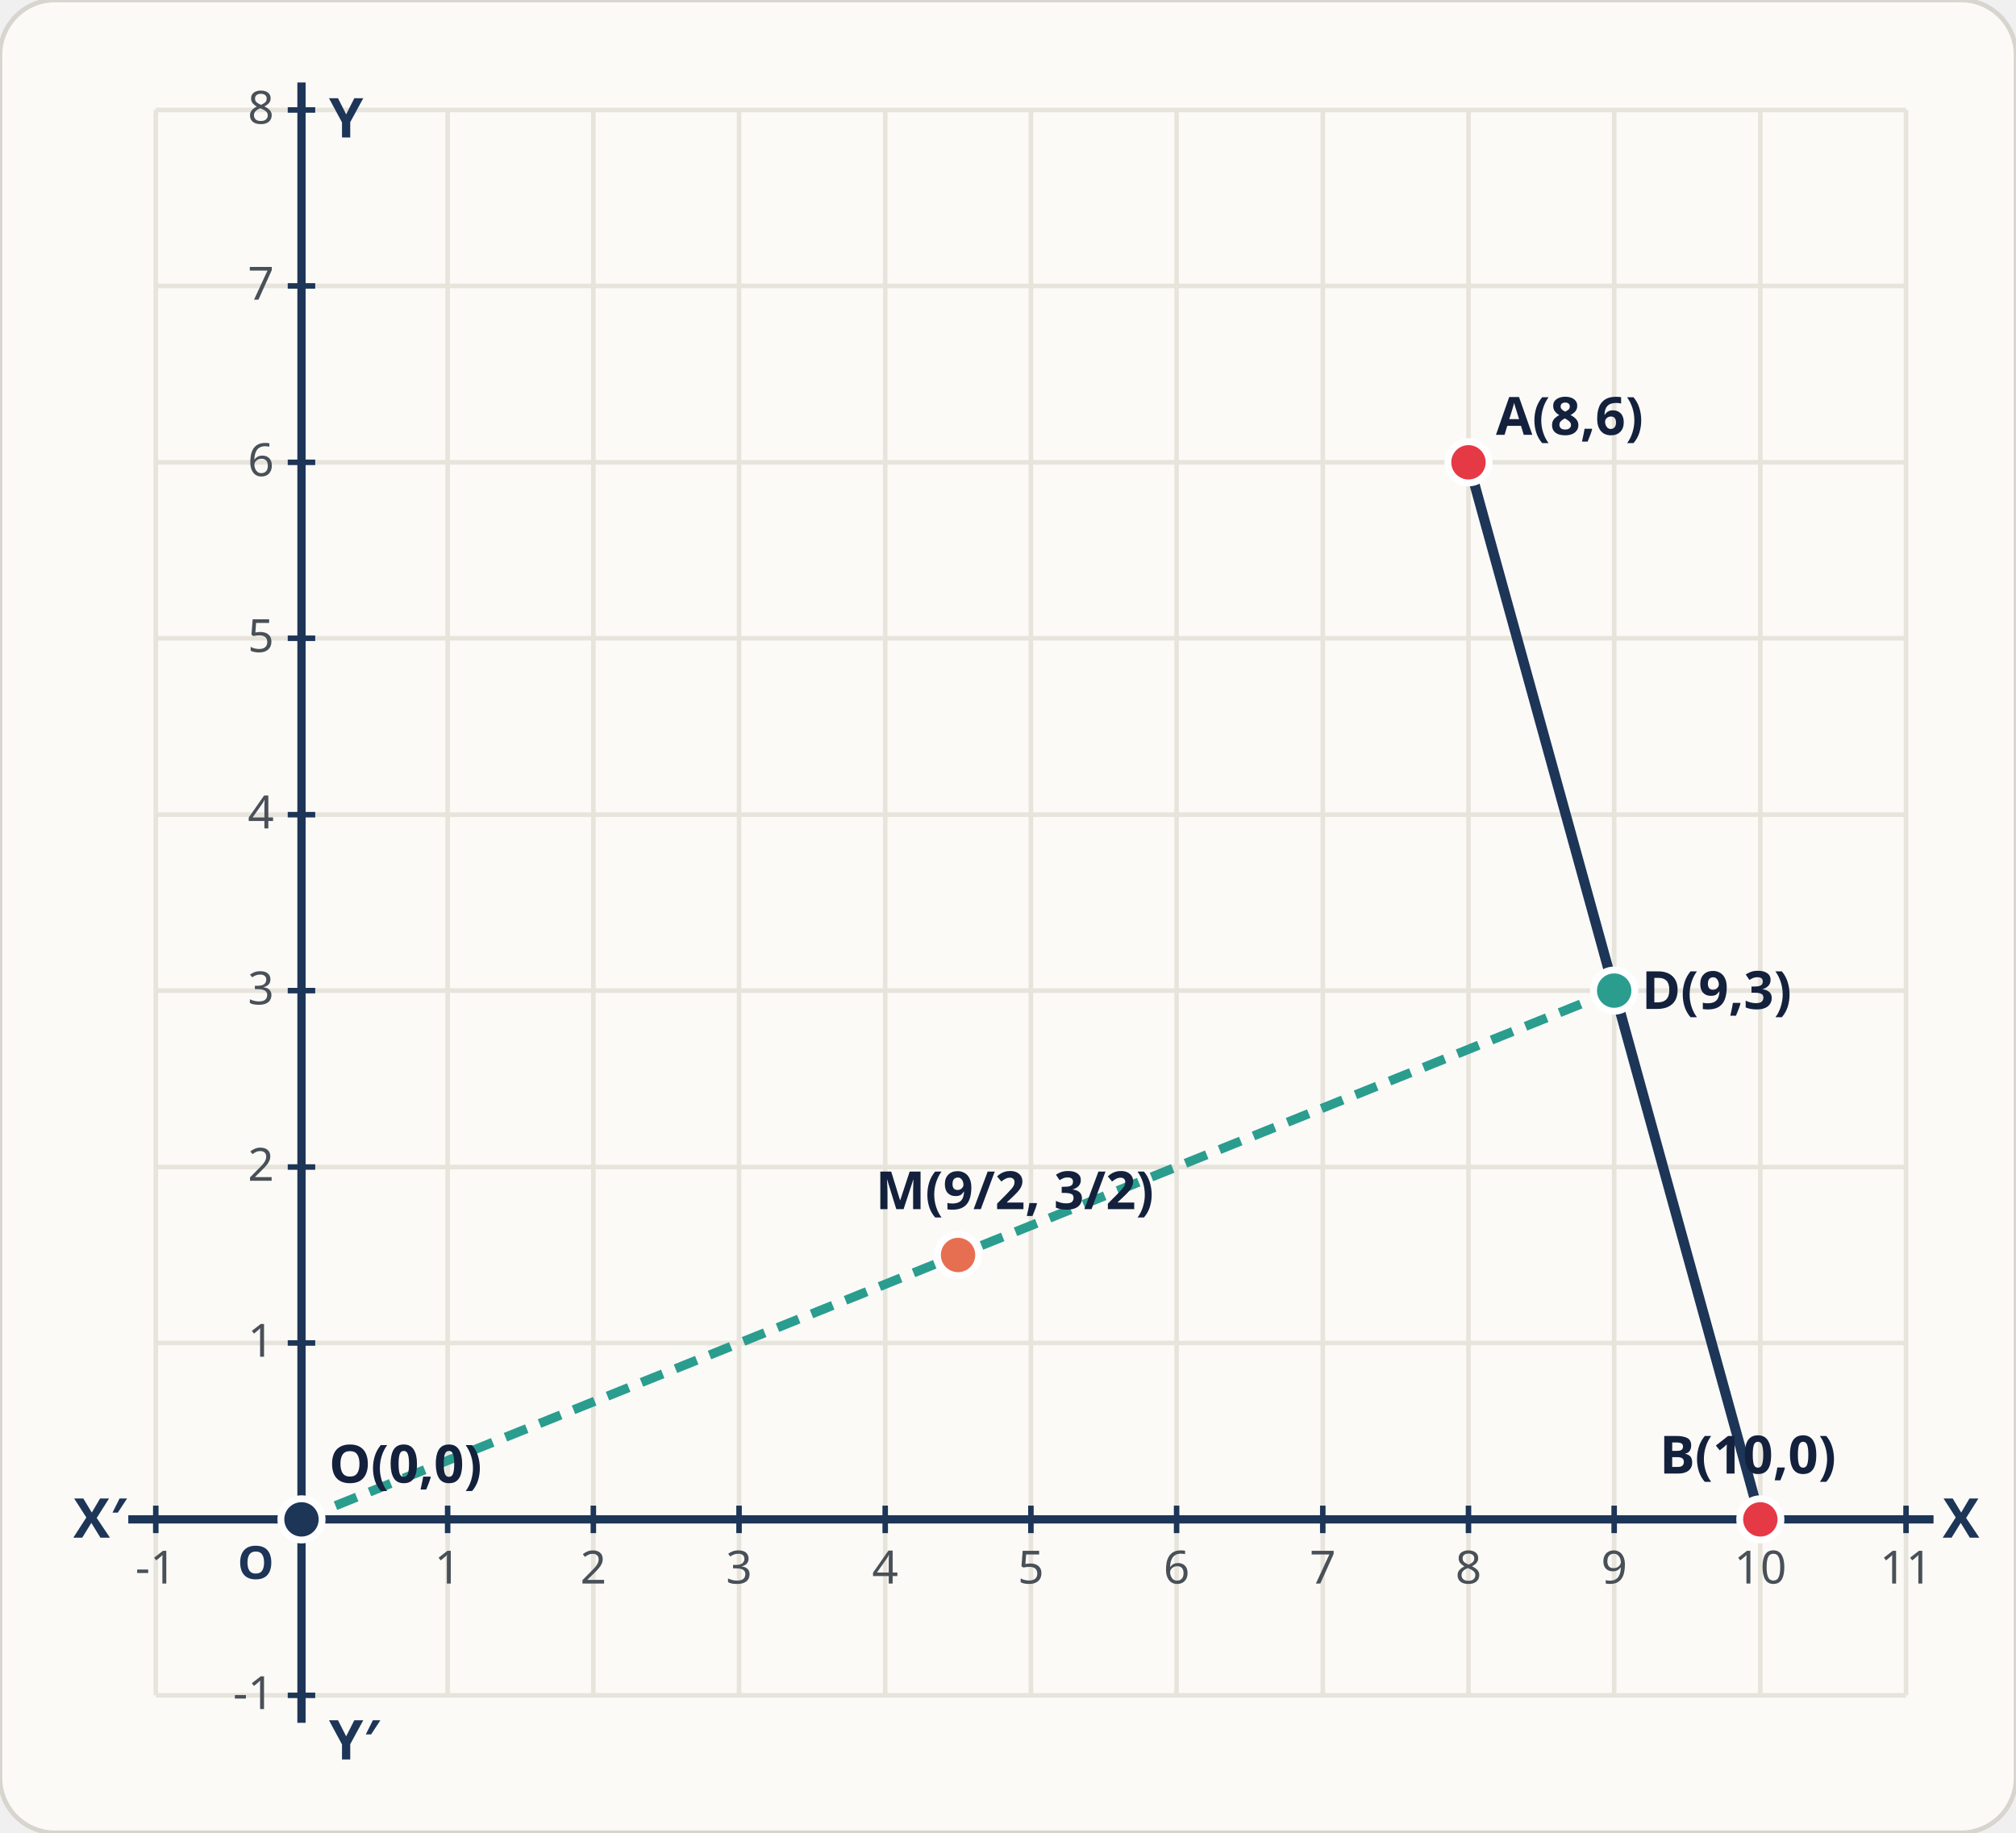
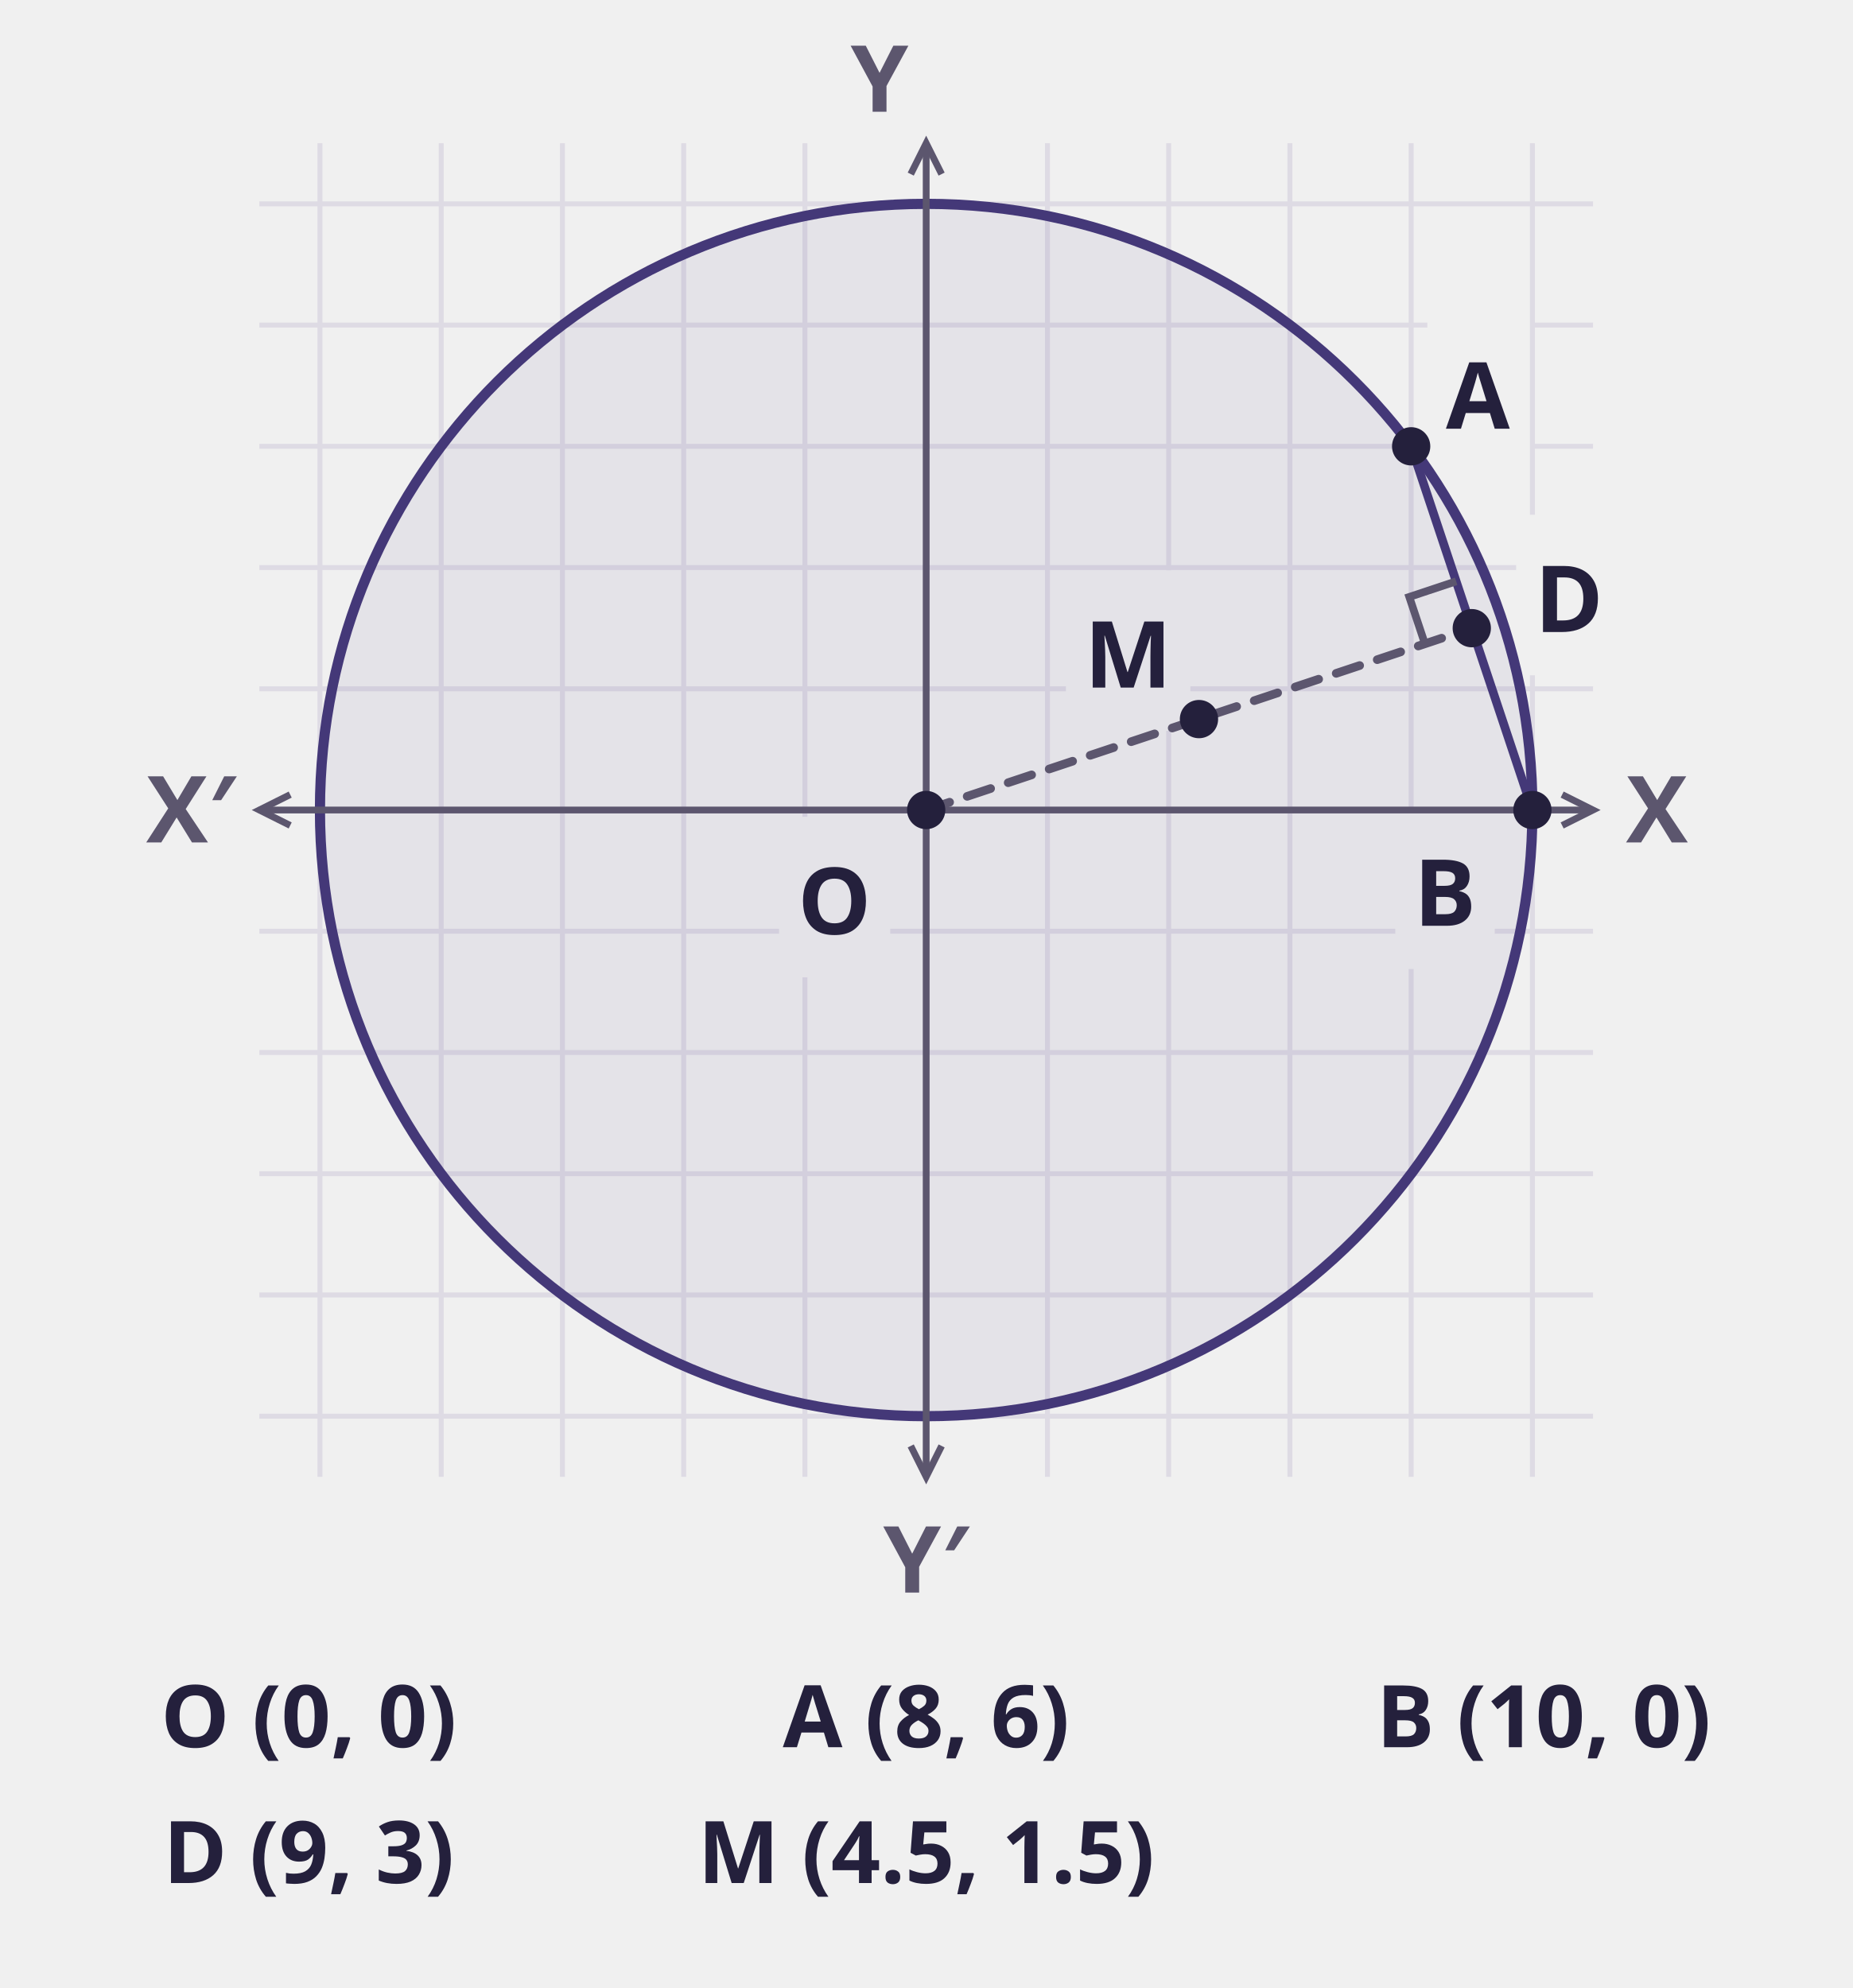
- <svg xmlns="http://www.w3.org/2000/svg" viewBox="0 0 440 400" width="440" height="400" role="img" aria-label="Chord AB, perpendicular OD from origin, and midpoint M of OD">
-   <rect width="440" height="400" rx="12" fill="#fbfaf7" stroke="#d8d5ce" />
-   <line x1="34.0" y1="24" x2="34.0" y2="370" stroke="#e7e4dc" stroke-width="1" />
-   <line x1="65.8" y1="24" x2="65.8" y2="370" stroke="#e7e4dc" stroke-width="1" />
-   <line x1="97.7" y1="24" x2="97.7" y2="370" stroke="#e7e4dc" stroke-width="1" />
-   <line x1="129.5" y1="24" x2="129.5" y2="370" stroke="#e7e4dc" stroke-width="1" />
-   <line x1="161.3" y1="24" x2="161.3" y2="370" stroke="#e7e4dc" stroke-width="1" />
-   <line x1="193.2" y1="24" x2="193.2" y2="370" stroke="#e7e4dc" stroke-width="1" />
-   <line x1="225.0" y1="24" x2="225.0" y2="370" stroke="#e7e4dc" stroke-width="1" />
-   <line x1="256.8" y1="24" x2="256.8" y2="370" stroke="#e7e4dc" stroke-width="1" />
-   <line x1="288.7" y1="24" x2="288.7" y2="370" stroke="#e7e4dc" stroke-width="1" />
-   <line x1="320.5" y1="24" x2="320.5" y2="370" stroke="#e7e4dc" stroke-width="1" />
-   <line x1="352.3" y1="24" x2="352.3" y2="370" stroke="#e7e4dc" stroke-width="1" />
-   <line x1="384.2" y1="24" x2="384.2" y2="370" stroke="#e7e4dc" stroke-width="1" />
-   <line x1="416.0" y1="24" x2="416.0" y2="370" stroke="#e7e4dc" stroke-width="1" />
-   <line x1="34" y1="370.0" x2="416" y2="370.0" stroke="#e7e4dc" stroke-width="1" />
-   <line x1="34" y1="331.6" x2="416" y2="331.6" stroke="#e7e4dc" stroke-width="1" />
-   <line x1="34" y1="293.1" x2="416" y2="293.1" stroke="#e7e4dc" stroke-width="1" />
-   <line x1="34" y1="254.7" x2="416" y2="254.7" stroke="#e7e4dc" stroke-width="1" />
-   <line x1="34" y1="216.2" x2="416" y2="216.2" stroke="#e7e4dc" stroke-width="1" />
-   <line x1="34" y1="177.8" x2="416" y2="177.8" stroke="#e7e4dc" stroke-width="1" />
-   <line x1="34" y1="139.3" x2="416" y2="139.3" stroke="#e7e4dc" stroke-width="1" />
-   <line x1="34" y1="100.9" x2="416" y2="100.9" stroke="#e7e4dc" stroke-width="1" />
-   <line x1="34" y1="62.4" x2="416" y2="62.4" stroke="#e7e4dc" stroke-width="1" />
-   <line x1="34" y1="24.0" x2="416" y2="24.0" stroke="#e7e4dc" stroke-width="1" />
-   <line x1="65.8" y1="18" x2="65.8" y2="376" stroke="#1d3557" stroke-width="1.8" />
-   <text x="71.8" y="30" font-family="system-ui,sans-serif" font-size="12" font-weight="700" fill="#1d3557">Y</text>
-   <text x="71.8" y="384" font-family="system-ui,sans-serif" font-size="12" font-weight="700" fill="#1d3557">Y′</text>
-   <line x1="28" y1="331.6" x2="422" y2="331.6" stroke="#1d3557" stroke-width="1.8" />
-   <text x="424" y="335.6" font-family="system-ui,sans-serif" font-size="12" font-weight="700" fill="#1d3557">X</text>
-   <text x="16" y="335.6" font-family="system-ui,sans-serif" font-size="12" font-weight="700" fill="#1d3557">X′</text>
-   <line x1="34.0" y1="328.6" x2="34.0" y2="334.6" stroke="#1d3557" stroke-width="1.2" />
-   <text x="34.0" y="345.6" text-anchor="middle" font-family="system-ui,sans-serif" font-size="10" fill="#495057">-1</text>
-   <line x1="97.7" y1="328.6" x2="97.7" y2="334.6" stroke="#1d3557" stroke-width="1.2" />
-   <text x="97.7" y="345.6" text-anchor="middle" font-family="system-ui,sans-serif" font-size="10" fill="#495057">1</text>
-   <line x1="129.5" y1="328.6" x2="129.5" y2="334.6" stroke="#1d3557" stroke-width="1.2" />
-   <text x="129.5" y="345.6" text-anchor="middle" font-family="system-ui,sans-serif" font-size="10" fill="#495057">2</text>
-   <line x1="161.3" y1="328.6" x2="161.3" y2="334.6" stroke="#1d3557" stroke-width="1.2" />
-   <text x="161.3" y="345.6" text-anchor="middle" font-family="system-ui,sans-serif" font-size="10" fill="#495057">3</text>
-   <line x1="193.2" y1="328.6" x2="193.2" y2="334.6" stroke="#1d3557" stroke-width="1.2" />
-   <text x="193.2" y="345.6" text-anchor="middle" font-family="system-ui,sans-serif" font-size="10" fill="#495057">4</text>
-   <line x1="225.0" y1="328.6" x2="225.0" y2="334.6" stroke="#1d3557" stroke-width="1.2" />
-   <text x="225.0" y="345.6" text-anchor="middle" font-family="system-ui,sans-serif" font-size="10" fill="#495057">5</text>
-   <line x1="256.8" y1="328.6" x2="256.8" y2="334.6" stroke="#1d3557" stroke-width="1.2" />
-   <text x="256.8" y="345.6" text-anchor="middle" font-family="system-ui,sans-serif" font-size="10" fill="#495057">6</text>
-   <line x1="288.7" y1="328.6" x2="288.7" y2="334.6" stroke="#1d3557" stroke-width="1.2" />
-   <text x="288.7" y="345.6" text-anchor="middle" font-family="system-ui,sans-serif" font-size="10" fill="#495057">7</text>
-   <line x1="320.5" y1="328.6" x2="320.5" y2="334.6" stroke="#1d3557" stroke-width="1.2" />
-   <text x="320.5" y="345.6" text-anchor="middle" font-family="system-ui,sans-serif" font-size="10" fill="#495057">8</text>
-   <line x1="352.3" y1="328.6" x2="352.3" y2="334.6" stroke="#1d3557" stroke-width="1.2" />
-   <text x="352.3" y="345.6" text-anchor="middle" font-family="system-ui,sans-serif" font-size="10" fill="#495057">9</text>
-   <line x1="384.2" y1="328.6" x2="384.2" y2="334.6" stroke="#1d3557" stroke-width="1.2" />
-   <text x="384.2" y="345.6" text-anchor="middle" font-family="system-ui,sans-serif" font-size="10" fill="#495057">10</text>
-   <line x1="416.0" y1="328.6" x2="416.0" y2="334.6" stroke="#1d3557" stroke-width="1.2" />
-   <text x="416.0" y="345.6" text-anchor="middle" font-family="system-ui,sans-serif" font-size="10" fill="#495057">11</text>
-   <line x1="62.8" y1="370.0" x2="68.8" y2="370.0" stroke="#1d3557" stroke-width="1.2" />
-   <text x="59.8" y="373.0" text-anchor="end" font-family="system-ui,sans-serif" font-size="10" fill="#495057">-1</text>
-   <line x1="62.8" y1="293.1" x2="68.8" y2="293.1" stroke="#1d3557" stroke-width="1.2" />
-   <text x="59.8" y="296.1" text-anchor="end" font-family="system-ui,sans-serif" font-size="10" fill="#495057">1</text>
-   <line x1="62.8" y1="254.7" x2="68.8" y2="254.7" stroke="#1d3557" stroke-width="1.2" />
-   <text x="59.8" y="257.7" text-anchor="end" font-family="system-ui,sans-serif" font-size="10" fill="#495057">2</text>
-   <line x1="62.8" y1="216.2" x2="68.8" y2="216.2" stroke="#1d3557" stroke-width="1.2" />
-   <text x="59.8" y="219.2" text-anchor="end" font-family="system-ui,sans-serif" font-size="10" fill="#495057">3</text>
-   <line x1="62.8" y1="177.8" x2="68.8" y2="177.8" stroke="#1d3557" stroke-width="1.2" />
-   <text x="59.8" y="180.8" text-anchor="end" font-family="system-ui,sans-serif" font-size="10" fill="#495057">4</text>
-   <line x1="62.8" y1="139.3" x2="68.8" y2="139.3" stroke="#1d3557" stroke-width="1.2" />
-   <text x="59.8" y="142.3" text-anchor="end" font-family="system-ui,sans-serif" font-size="10" fill="#495057">5</text>
-   <line x1="62.8" y1="100.9" x2="68.8" y2="100.9" stroke="#1d3557" stroke-width="1.2" />
-   <text x="59.8" y="103.9" text-anchor="end" font-family="system-ui,sans-serif" font-size="10" fill="#495057">6</text>
-   <line x1="62.8" y1="62.4" x2="68.8" y2="62.4" stroke="#1d3557" stroke-width="1.2" />
-   <text x="59.8" y="65.4" text-anchor="end" font-family="system-ui,sans-serif" font-size="10" fill="#495057">7</text>
-   <line x1="62.8" y1="24.0" x2="68.8" y2="24.0" stroke="#1d3557" stroke-width="1.2" />
-   <text x="59.8" y="27.0" text-anchor="end" font-family="system-ui,sans-serif" font-size="10" fill="#495057">8</text>
-   <text x="59.8" y="344.6" text-anchor="end" font-family="system-ui,sans-serif" font-size="10" font-weight="600" fill="#1d3557">O</text>
-   <line x1="320.5" y1="100.9" x2="384.2" y2="331.6" stroke="#1d3557" stroke-width="2.2" />
-   <line x1="65.8" y1="331.6" x2="352.3" y2="216.2" stroke="#2a9d8f" stroke-width="2" stroke-dasharray="5 3" />
-   <circle cx="65.8" cy="331.6" r="4.5" fill="#1d3557" stroke="#ffffff" stroke-width="1.5" />
-   <text x="71.8" y="323.6" font-family="system-ui,sans-serif" font-size="11.5" font-weight="700" fill="#14213d">O(0,0)</text>
-   <circle cx="320.5" cy="100.9" r="4.5" fill="#e63946" stroke="#ffffff" stroke-width="1.5" />
-   <text x="326.5" y="94.9" font-family="system-ui,sans-serif" font-size="11.5" font-weight="700" fill="#14213d">A(8,6)</text>
-   <circle cx="384.2" cy="331.6" r="4.5" fill="#e63946" stroke="#ffffff" stroke-width="1.5" />
-   <text x="362.2" y="321.6" font-family="system-ui,sans-serif" font-size="11.5" font-weight="700" fill="#14213d">B(10,0)</text>
-   <circle cx="352.3" cy="216.2" r="4.5" fill="#2a9d8f" stroke="#ffffff" stroke-width="1.5" />
-   <text x="358.3" y="220.2" font-family="system-ui,sans-serif" font-size="11.5" font-weight="700" fill="#14213d">D(9,3)</text>
-   <circle cx="209.1" cy="273.9" r="4.5" fill="#e76f51" stroke="#ffffff" stroke-width="1.5" />
-   <text x="191.1" y="263.9" font-family="system-ui,sans-serif" font-size="11.5" font-weight="700" fill="#14213d">M(9/2, 3/2)</text>
+ <svg xmlns="http://www.w3.org/2000/svg" role="img" font-family="system-ui, sans-serif" font-weight="550" aria-labelledby="t desc" viewBox="0 0 300 322">
+   <g aria-hidden="true" stroke="#dedbe4" stroke-width=".8">
+     <line x1="51.818" y1="23.2" x2="51.818" y2="239.2" />
+     <line x1="71.455" y1="23.2" x2="71.455" y2="239.2" />
+     <line x1="91.091" y1="23.2" x2="91.091" y2="239.2" />
+     <line x1="110.727" y1="23.2" x2="110.727" y2="239.2" />
+     <line x1="130.364" y1="23.2" x2="130.364" y2="132.299" />
+     <line x1="130.364" y1="158.299" x2="130.364" y2="239.2" />
+     <line x1="169.636" y1="23.2" x2="169.636" y2="239.2" />
+     <line x1="189.273" y1="23.2" x2="189.273" y2="92.373" />
+     <line x1="189.273" y1="118.373" x2="189.273" y2="239.2" />
+     <line x1="208.909" y1="23.2" x2="208.909" y2="239.2" />
+     <line x1="228.545" y1="23.2" x2="228.545" y2="130.95" />
+     <line x1="228.545" y1="156.95" x2="228.545" y2="239.2" />
+     <line x1="248.182" y1="23.2" x2="248.182" y2="83.372" />
+     <line x1="248.182" y1="109.372" x2="248.182" y2="239.2" />
+     <line x1="42" y1="229.382" x2="258" y2="229.382" />
+     <line x1="42" y1="209.745" x2="258" y2="209.745" />
+     <line x1="42" y1="190.109" x2="258" y2="190.109" />
+     <line x1="42" y1="170.473" x2="258" y2="170.473" />
+     <line x1="42" y1="150.836" x2="126.174" y2="150.836" />
+     <line x1="144.174" y1="150.836" x2="225.982" y2="150.836" />
+     <line x1="242.076" y1="150.836" x2="258" y2="150.836" />
+     <line x1="42" y1="111.564" x2="172.629" y2="111.564" />
+     <line x1="192.785" y1="111.564" x2="258" y2="111.564" />
+     <line x1="42" y1="91.927" x2="245.551" y2="91.927" />
+     <line x1="42" y1="72.291" x2="231.166" y2="72.291" />
+     <line x1="248.166" y1="72.291" x2="258" y2="72.291" />
+     <line x1="42" y1="52.655" x2="231.166" y2="52.655" />
+     <line x1="248.166" y1="52.655" x2="258" y2="52.655" />
+     <line x1="42" y1="33.018" x2="258" y2="33.018" />
+   </g>
+   <circle cx="150" cy="131.2" r="98.182" fill="#443878" fill-opacity="0.07" stroke="#443878" stroke-width="1.65" data-dg-obstacle="circumference" data-dg-circle="" />
+   <line x1="42" y1="131.2" x2="258" y2="131.2" stroke="#5c566e" stroke-width="1.1" data-dg-obstacle="X-axis" />
+   <polyline points="253,133.7 258,131.2 253,128.7" fill="none" stroke="#5c566e" stroke-width="1.1" data-dg-obstacle="X-arrow" />
+   <polyline points="47,128.7 42,131.2 47,133.7" fill="none" stroke="#5c566e" stroke-width="1.1" data-dg-obstacle="X′-arrow" />
+   <line x1="150" y1="239.2" x2="150" y2="23.2" stroke="#5c566e" stroke-width="1.1" data-dg-obstacle="Y-axis" />
+   <polyline points="152.5,28.2 150,23.2 147.5,28.2" fill="none" stroke="#5c566e" stroke-width="1.1" data-dg-obstacle="Y-arrow" />
+   <polyline points="147.5,234.2 150,239.2 152.5,234.2" fill="none" stroke="#5c566e" stroke-width="1.1" data-dg-obstacle="Y′-arrow" />
+   <line x1="150" y1="131.2" x2="238.364" y2="101.745" stroke="#5c566e" stroke-width="1.4" stroke-linecap="round" data-dg-obstacle="OD" data-dg-edge="OD" stroke-dasharray="4 3" />
+   <line x1="228.545" y1="72.291" x2="248.182" y2="131.2" stroke="#443878" stroke-width="1.4" stroke-linecap="round" data-dg-obstacle="AB" data-dg-edge="AB" />
+   <polyline points="235.834,94.156 228.244,96.686 230.774,104.275" fill="none" stroke="#5c566e" stroke-width="1.25" data-dg-obstacle="right-angle" />
+   <circle cx="150" cy="131.2" r="3.1" fill="#24203c" data-dg-obstacle="point-O" data-dg-fill="" data-dg-point="O" />
+   <circle cx="228.545" cy="72.291" r="3.1" fill="#24203c" data-dg-obstacle="point-A" data-dg-fill="" data-dg-point="A" />
+   <circle cx="248.182" cy="131.2" r="3.1" fill="#24203c" data-dg-obstacle="point-B" data-dg-fill="" data-dg-point="B" />
+   <circle cx="238.364" cy="101.745" r="3.1" fill="#24203c" data-dg-obstacle="point-D" data-dg-fill="" data-dg-point="D" />
+   <circle cx="194.182" cy="116.473" r="3.1" fill="#24203c" data-dg-obstacle="point-M" data-dg-fill="" data-dg-point="M" />
+   <text text-anchor="middle" dy=".35em" fill="#5c566e" data-dg-label="X" data-dg-font="vertex" x="268.35" y="131.2" font-size="15">X</text>
+   <text text-anchor="middle" dy=".35em" fill="#5c566e" data-dg-label="X′" data-dg-font="vertex" x="30.96" y="131.2" font-size="15">X′</text>
+   <text text-anchor="middle" dy=".35em" fill="#5c566e" data-dg-label="Y" data-dg-font="vertex" x="142.44" y="12.85" font-size="15">Y</text>
+   <text text-anchor="middle" dy=".35em" fill="#5c566e" data-dg-label="Y′" data-dg-font="vertex" x="150" y="252.7" font-size="15">Y′</text>
+   <text text-anchor="middle" dy=".35em" fill="#24203c" data-dg-label="O" data-dg-font="vertex" x="135.151" y="146.049" font-size="15">O</text>
+   <text text-anchor="middle" dy=".35em" fill="#24203c" data-dg-label="A" data-dg-font="vertex" x="239.345" y="64.191" font-size="15">A</text>
+   <text text-anchor="middle" dy=".35em" fill="#24203c" data-dg-label="B" data-dg-font="vertex" x="234.029" y="144.7" font-size="15">B</text>
+   <text text-anchor="middle" dy=".35em" fill="#24203c" data-dg-label="D" data-dg-font="vertex" x="254.106" y="97.122" font-size="15">D</text>
+   <text text-anchor="middle" dy=".35em" fill="#24203c" data-dg-label="M" data-dg-font="vertex" x="182.707" y="106.123" font-size="15">M</text>
+   <text x="50" y="283" text-anchor="middle" font-size="14" fill="#24203c">O (0, 0)</text>
+   <text x="150" y="283" text-anchor="middle" font-size="14" fill="#24203c">A (8, 6)</text>
+   <text x="250" y="283" text-anchor="middle" font-size="14" fill="#24203c">B (10, 0)</text>
+   <text x="50" y="305" text-anchor="middle" font-size="14" fill="#24203c">D (9, 3)</text>
+   <text x="150" y="305" text-anchor="middle" font-size="14" fill="#24203c">M (4.5, 1.5)</text>
</svg>
